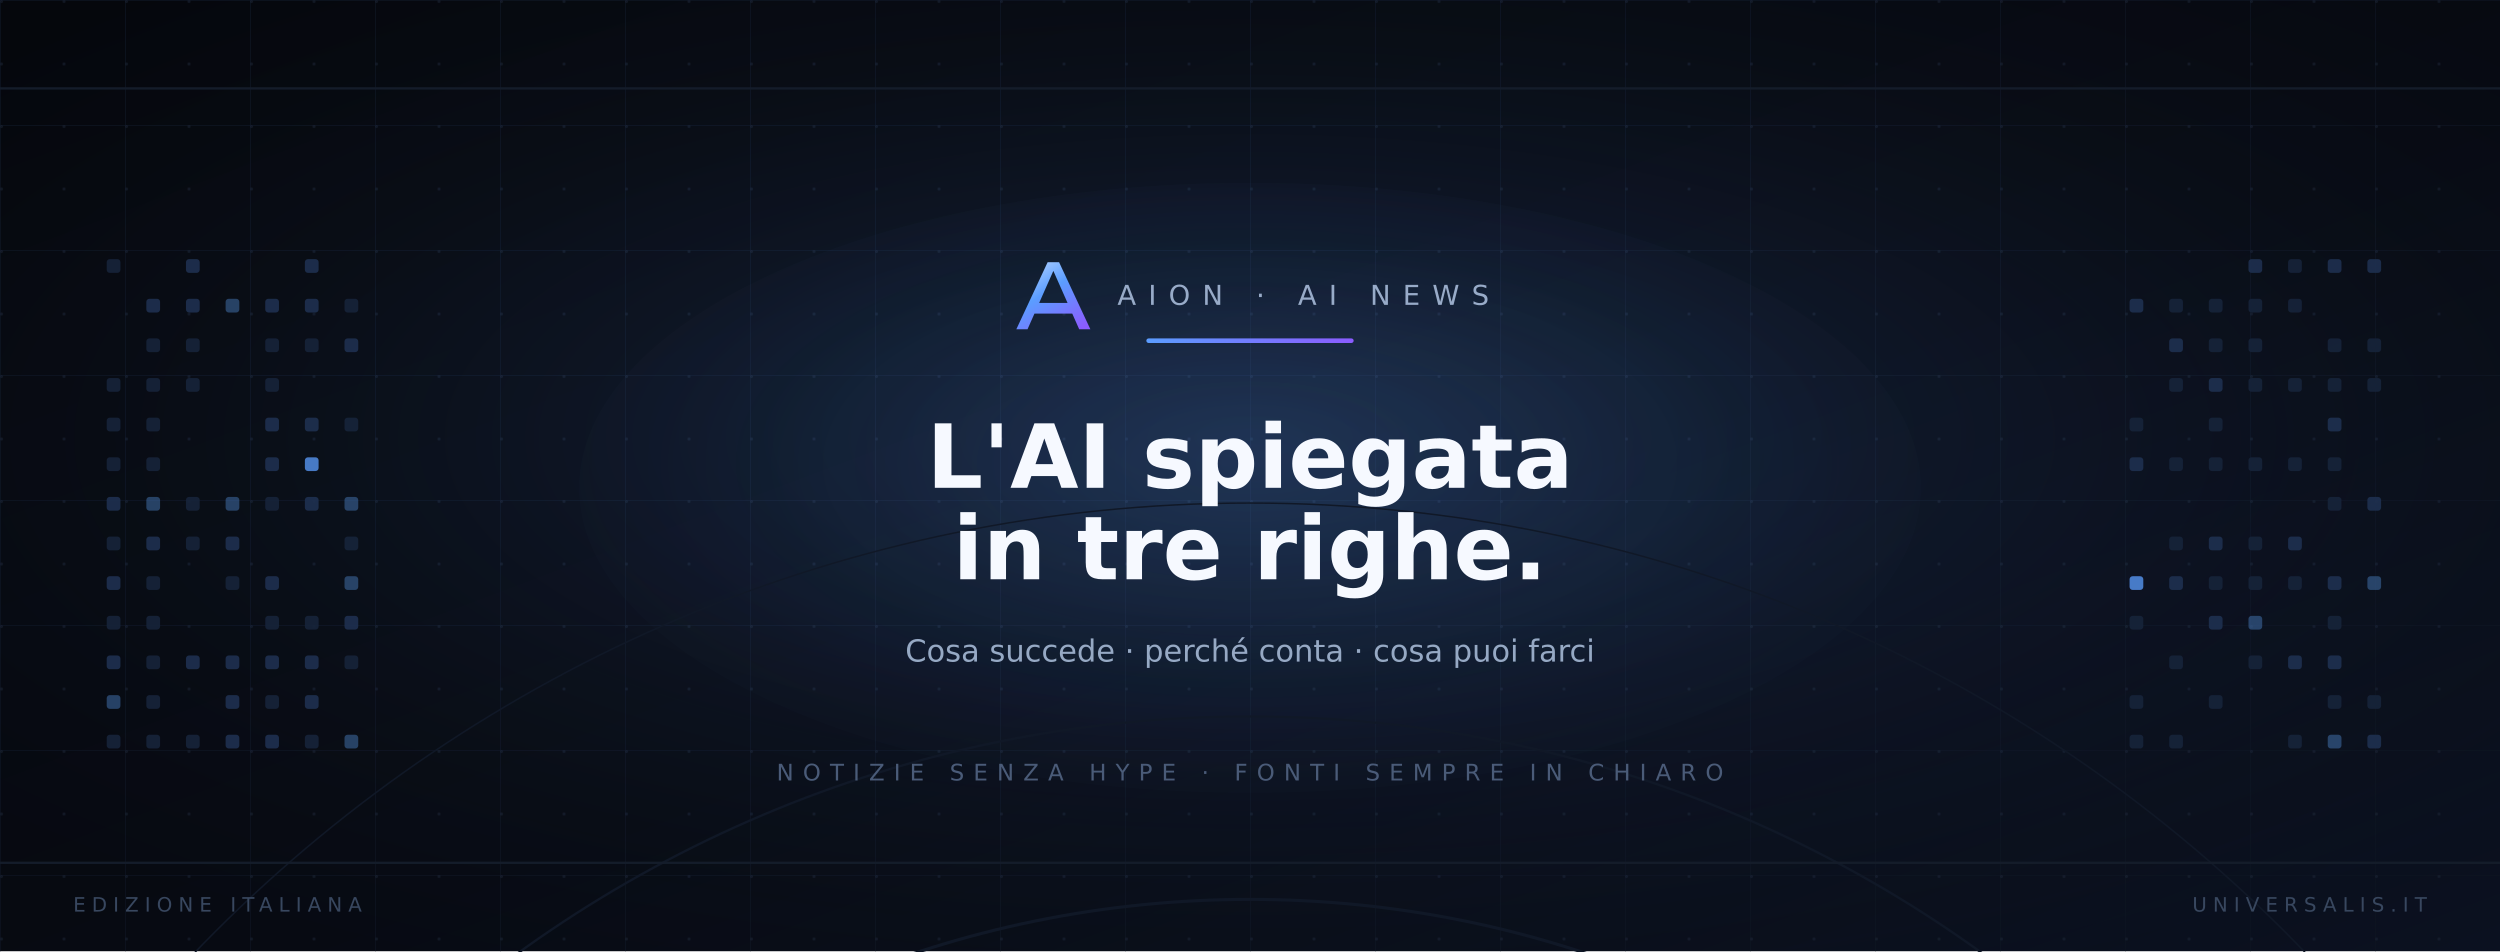
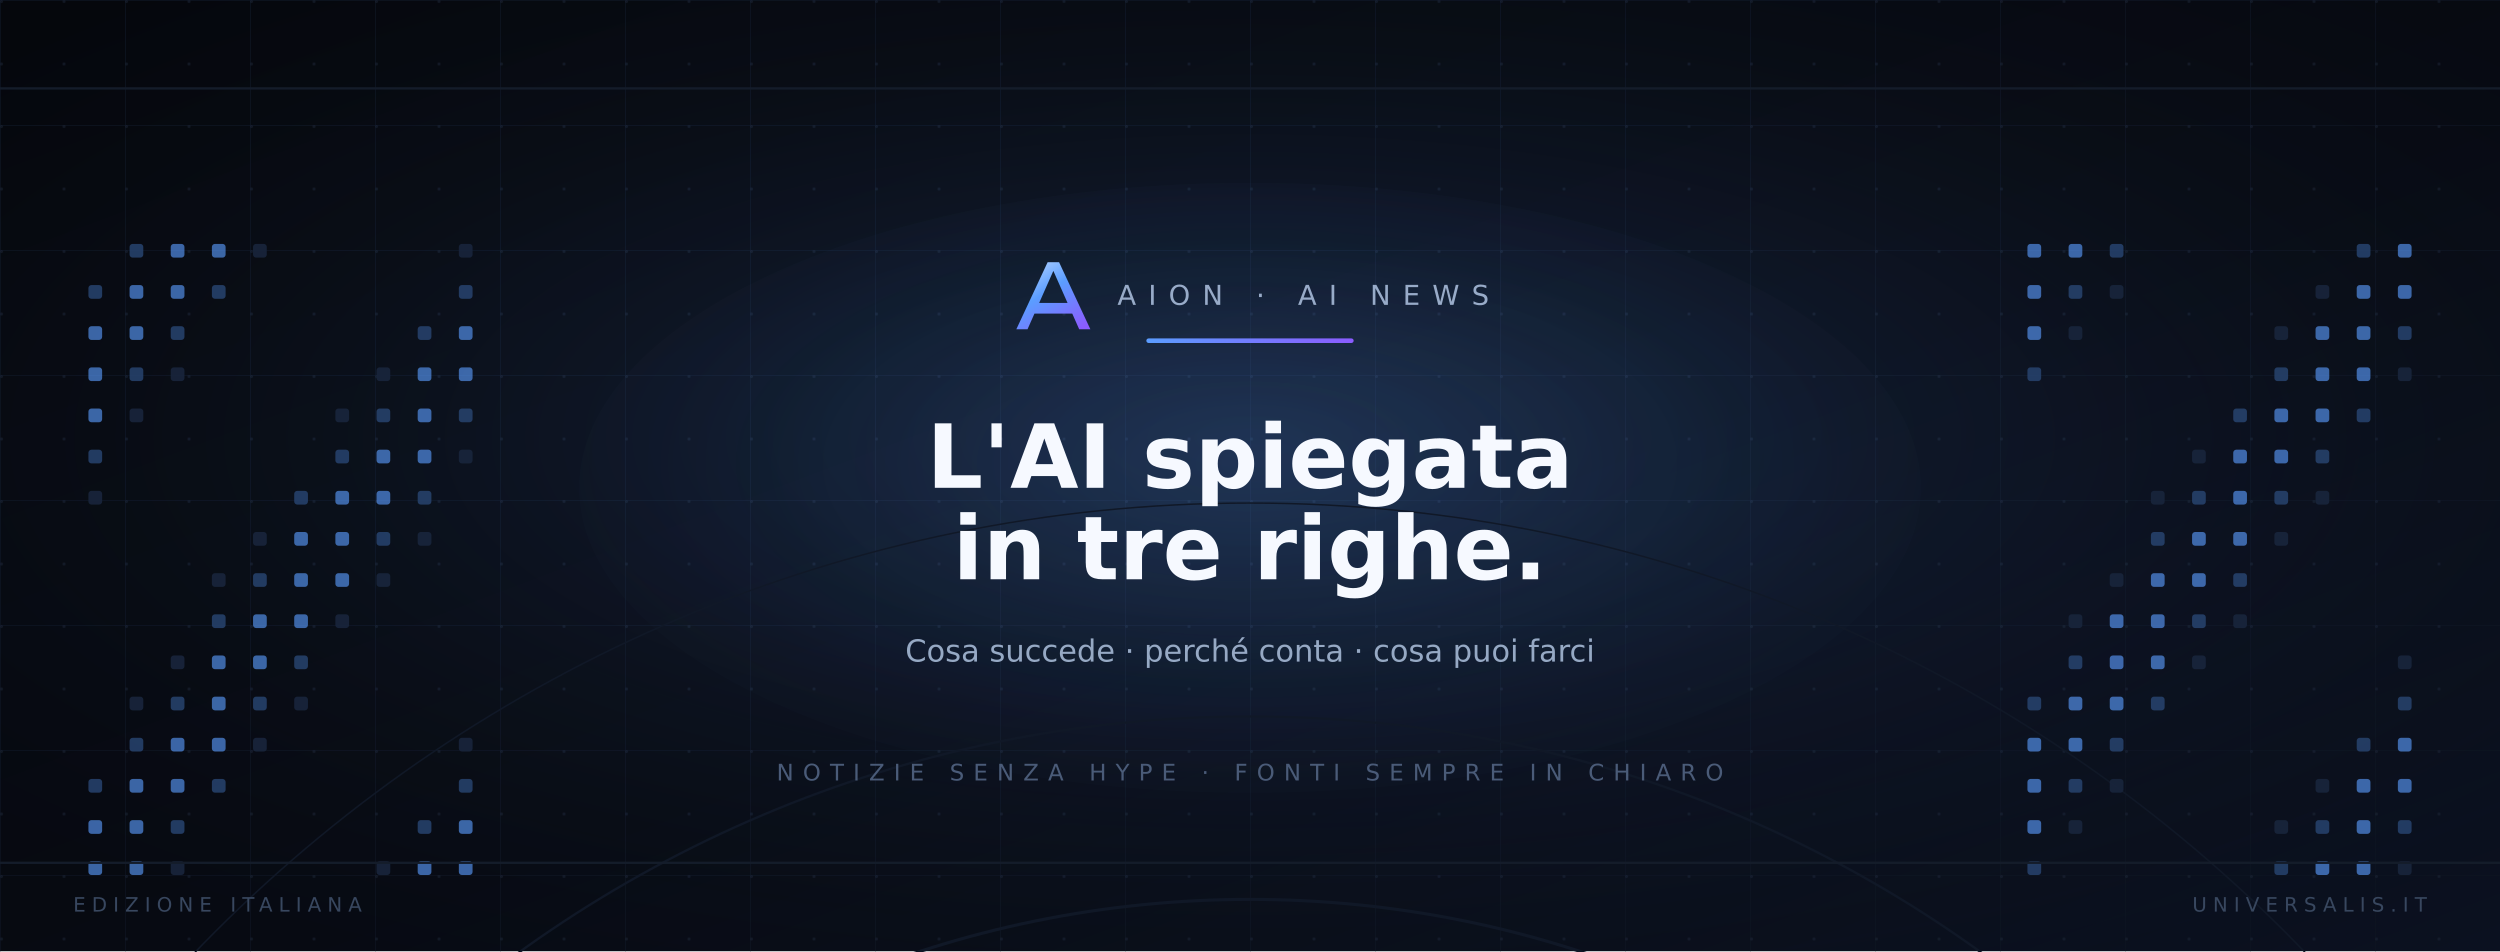
<svg xmlns="http://www.w3.org/2000/svg" width="1640" height="624" viewBox="0 0 1640 624">
  <defs>
    <linearGradient id="cbg" x1="0" y1="0" x2="1" y2="1">
      <stop offset="0" stop-color="#05070c" />
      <stop offset="0.55" stop-color="#070a12" />
      <stop offset="1" stop-color="#0b1120" />
    </linearGradient>
    <radialGradient id="vig" cx="0.5" cy="0.46" r="0.7">
      <stop offset="0" stop-color="#5b9dff" stop-opacity="0.17" />
      <stop offset="0.5" stop-color="#5b9dff" stop-opacity="0.05" />
      <stop offset="1" stop-color="#000000" stop-opacity="0" />
    </radialGradient>
    <linearGradient id="fade" x1="0" y1="0" x2="1" y2="0">
      <stop offset="0" stop-color="#5b9dff" stop-opacity="0" />
      <stop offset="0.5" stop-color="#8b5cff" stop-opacity="0.9" />
      <stop offset="1" stop-color="#5b9dff" stop-opacity="0" />
    </linearGradient>
    <linearGradient id="acc" x1="0" y1="0" x2="1" y2="0">
      <stop offset="0" stop-color="#5b9dff" />
      <stop offset="1" stop-color="#8b5cff" />
    </linearGradient>
    <linearGradient id="mark" x1="0.15" y1="0" x2="0.85" y2="1">
      <stop offset="0" stop-color="#b3d3ff" />
      <stop offset="0.42" stop-color="#5b9dff" />
      <stop offset="1" stop-color="#8b5cff" />
    </linearGradient>
    <pattern id="dots" width="41" height="41" patternUnits="userSpaceOnUse">
      <circle cx="1" cy="1" r="1" fill="#1c2637" />
    </pattern>
    <pattern id="grid" width="82" height="82" patternUnits="userSpaceOnUse">
      <path d="M0,0 H82 M0,0 V82" stroke="#0d1421" stroke-width="1" fill="none" />
    </pattern>
  </defs>
  <rect width="1640" height="624" fill="url(#cbg)" />
  <rect width="1640" height="624" fill="url(#grid)" />
  <rect width="1640" height="624" fill="url(#dots)" opacity="0.5" />
  <rect width="1640" height="624" fill="url(#vig)" />
  <ellipse cx="820" cy="320" rx="440" ry="200" fill="url(#vig)" opacity="0.85" />
  <g fill="none" stroke="#101827">
    <circle cx="820" cy="1290" r="700" stroke-width="2" />
    <circle cx="820" cy="1290" r="820" stroke-width="1.5" />
    <circle cx="820" cy="1290" r="960" stroke-width="1" />
  </g>
  <g>
-     <rect x="70" y="170" width="9" height="9" rx="2" fill="#16233a" opacity="0.9" />
-     <rect x="122" y="170" width="9" height="9" rx="2" fill="#1e3050" opacity="0.9" />
-     <rect x="200" y="170" width="9" height="9" rx="2" fill="#1e3050" opacity="0.9" />
-     <rect x="96" y="196" width="9" height="9" rx="2" fill="#1e3050" opacity="0.9" />
-     <rect x="122" y="196" width="9" height="9" rx="2" fill="#1e3050" opacity="0.9" />
-     <rect x="148" y="196" width="9" height="9" rx="2" fill="#3f6ea8" opacity="0.55" />
-     <rect x="174" y="196" width="9" height="9" rx="2" fill="#1e3050" opacity="0.9" />
-     <rect x="200" y="196" width="9" height="9" rx="2" fill="#1e3050" opacity="0.9" />
-     <rect x="226" y="196" width="9" height="9" rx="2" fill="#16233a" opacity="0.9" />
-     <rect x="96" y="222" width="9" height="9" rx="2" fill="#16233a" opacity="0.9" />
-     <rect x="122" y="222" width="9" height="9" rx="2" fill="#16233a" opacity="0.9" />
-     <rect x="174" y="222" width="9" height="9" rx="2" fill="#16233a" opacity="0.9" />
-     <rect x="200" y="222" width="9" height="9" rx="2" fill="#16233a" opacity="0.9" />
-     <rect x="226" y="222" width="9" height="9" rx="2" fill="#1e3050" opacity="0.9" />
-     <rect x="70" y="248" width="9" height="9" rx="2" fill="#16233a" opacity="0.9" />
-     <rect x="96" y="248" width="9" height="9" rx="2" fill="#16233a" opacity="0.9" />
-     <rect x="122" y="248" width="9" height="9" rx="2" fill="#16233a" opacity="0.9" />
-     <rect x="174" y="248" width="9" height="9" rx="2" fill="#16233a" opacity="0.9" />
-     <rect x="70" y="274" width="9" height="9" rx="2" fill="#16233a" opacity="0.9" />
-     <rect x="96" y="274" width="9" height="9" rx="2" fill="#16233a" opacity="0.9" />
-     <rect x="174" y="274" width="9" height="9" rx="2" fill="#1e3050" opacity="0.9" />
-     <rect x="200" y="274" width="9" height="9" rx="2" fill="#1e3050" opacity="0.9" />
-     <rect x="226" y="274" width="9" height="9" rx="2" fill="#16233a" opacity="0.9" />
-     <rect x="70" y="300" width="9" height="9" rx="2" fill="#16233a" opacity="0.9" />
-     <rect x="96" y="300" width="9" height="9" rx="2" fill="#16233a" opacity="0.9" />
-     <rect x="174" y="300" width="9" height="9" rx="2" fill="#1e3050" opacity="0.9" />
-     <rect x="200" y="300" width="9" height="9" rx="2" fill="#5b9dff" opacity="0.75" />
-     <rect x="70" y="326" width="9" height="9" rx="2" fill="#1e3050" opacity="0.9" />
-     <rect x="96" y="326" width="9" height="9" rx="2" fill="#3f6ea8" opacity="0.55" />
-     <rect x="122" y="326" width="9" height="9" rx="2" fill="#16233a" opacity="0.9" />
-     <rect x="148" y="326" width="9" height="9" rx="2" fill="#3f6ea8" opacity="0.55" />
-     <rect x="174" y="326" width="9" height="9" rx="2" fill="#16233a" opacity="0.9" />
-     <rect x="200" y="326" width="9" height="9" rx="2" fill="#1e3050" opacity="0.9" />
-     <rect x="226" y="326" width="9" height="9" rx="2" fill="#3f6ea8" opacity="0.55" />
-     <rect x="70" y="352" width="9" height="9" rx="2" fill="#16233a" opacity="0.9" />
-     <rect x="96" y="352" width="9" height="9" rx="2" fill="#1e3050" opacity="0.9" />
-     <rect x="122" y="352" width="9" height="9" rx="2" fill="#16233a" opacity="0.9" />
-     <rect x="148" y="352" width="9" height="9" rx="2" fill="#1e3050" opacity="0.9" />
-     <rect x="226" y="352" width="9" height="9" rx="2" fill="#16233a" opacity="0.9" />
-     <rect x="70" y="378" width="9" height="9" rx="2" fill="#1e3050" opacity="0.9" />
-     <rect x="96" y="378" width="9" height="9" rx="2" fill="#16233a" opacity="0.9" />
-     <rect x="148" y="378" width="9" height="9" rx="2" fill="#16233a" opacity="0.9" />
-     <rect x="174" y="378" width="9" height="9" rx="2" fill="#1e3050" opacity="0.9" />
-     <rect x="226" y="378" width="9" height="9" rx="2" fill="#3f6ea8" opacity="0.55" />
-     <rect x="70" y="404" width="9" height="9" rx="2" fill="#16233a" opacity="0.9" />
-     <rect x="96" y="404" width="9" height="9" rx="2" fill="#16233a" opacity="0.9" />
-     <rect x="174" y="404" width="9" height="9" rx="2" fill="#16233a" opacity="0.9" />
-     <rect x="200" y="404" width="9" height="9" rx="2" fill="#16233a" opacity="0.9" />
-     <rect x="226" y="404" width="9" height="9" rx="2" fill="#1e3050" opacity="0.9" />
-     <rect x="70" y="430" width="9" height="9" rx="2" fill="#1e3050" opacity="0.9" />
-     <rect x="96" y="430" width="9" height="9" rx="2" fill="#16233a" opacity="0.9" />
-     <rect x="122" y="430" width="9" height="9" rx="2" fill="#1e3050" opacity="0.9" />
-     <rect x="148" y="430" width="9" height="9" rx="2" fill="#1e3050" opacity="0.9" />
-     <rect x="174" y="430" width="9" height="9" rx="2" fill="#1e3050" opacity="0.9" />
-     <rect x="200" y="430" width="9" height="9" rx="2" fill="#1e3050" opacity="0.9" />
-     <rect x="226" y="430" width="9" height="9" rx="2" fill="#16233a" opacity="0.9" />
-     <rect x="70" y="456" width="9" height="9" rx="2" fill="#3f6ea8" opacity="0.55" />
-     <rect x="96" y="456" width="9" height="9" rx="2" fill="#16233a" opacity="0.9" />
-     <rect x="148" y="456" width="9" height="9" rx="2" fill="#1e3050" opacity="0.9" />
-     <rect x="174" y="456" width="9" height="9" rx="2" fill="#16233a" opacity="0.9" />
-     <rect x="200" y="456" width="9" height="9" rx="2" fill="#1e3050" opacity="0.9" />
-     <rect x="70" y="482" width="9" height="9" rx="2" fill="#16233a" opacity="0.9" />
-     <rect x="96" y="482" width="9" height="9" rx="2" fill="#16233a" opacity="0.9" />
-     <rect x="122" y="482" width="9" height="9" rx="2" fill="#16233a" opacity="0.9" />
-     <rect x="148" y="482" width="9" height="9" rx="2" fill="#1e3050" opacity="0.9" />
-     <rect x="174" y="482" width="9" height="9" rx="2" fill="#1e3050" opacity="0.9" />
-     <rect x="200" y="482" width="9" height="9" rx="2" fill="#16233a" opacity="0.9" />
-     <rect x="226" y="482" width="9" height="9" rx="2" fill="#3f6ea8" opacity="0.55" />
-     <rect x="1475" y="170" width="9" height="9" rx="2" fill="#1e3050" opacity="0.9" />
-     <rect x="1501" y="170" width="9" height="9" rx="2" fill="#16233a" opacity="0.9" />
-     <rect x="1527" y="170" width="9" height="9" rx="2" fill="#1e3050" opacity="0.9" />
-     <rect x="1553" y="170" width="9" height="9" rx="2" fill="#1e3050" opacity="0.9" />
-     <rect x="1397" y="196" width="9" height="9" rx="2" fill="#1e3050" opacity="0.9" />
-     <rect x="1423" y="196" width="9" height="9" rx="2" fill="#16233a" opacity="0.9" />
-     <rect x="1449" y="196" width="9" height="9" rx="2" fill="#16233a" opacity="0.9" />
-     <rect x="1475" y="196" width="9" height="9" rx="2" fill="#16233a" opacity="0.9" />
-     <rect x="1501" y="196" width="9" height="9" rx="2" fill="#16233a" opacity="0.9" />
-     <rect x="1423" y="222" width="9" height="9" rx="2" fill="#1e3050" opacity="0.9" />
-     <rect x="1449" y="222" width="9" height="9" rx="2" fill="#16233a" opacity="0.9" />
-     <rect x="1475" y="222" width="9" height="9" rx="2" fill="#16233a" opacity="0.9" />
-     <rect x="1527" y="222" width="9" height="9" rx="2" fill="#16233a" opacity="0.9" />
-     <rect x="1553" y="222" width="9" height="9" rx="2" fill="#16233a" opacity="0.9" />
-     <rect x="1423" y="248" width="9" height="9" rx="2" fill="#16233a" opacity="0.9" />
-     <rect x="1449" y="248" width="9" height="9" rx="2" fill="#1e3050" opacity="0.9" />
-     <rect x="1475" y="248" width="9" height="9" rx="2" fill="#16233a" opacity="0.9" />
-     <rect x="1501" y="248" width="9" height="9" rx="2" fill="#16233a" opacity="0.9" />
-     <rect x="1527" y="248" width="9" height="9" rx="2" fill="#16233a" opacity="0.9" />
-     <rect x="1553" y="248" width="9" height="9" rx="2" fill="#16233a" opacity="0.9" />
-     <rect x="1397" y="274" width="9" height="9" rx="2" fill="#16233a" opacity="0.9" />
-     <rect x="1449" y="274" width="9" height="9" rx="2" fill="#16233a" opacity="0.9" />
-     <rect x="1527" y="274" width="9" height="9" rx="2" fill="#1e3050" opacity="0.9" />
-     <rect x="1397" y="300" width="9" height="9" rx="2" fill="#1e3050" opacity="0.9" />
-     <rect x="1423" y="300" width="9" height="9" rx="2" fill="#16233a" opacity="0.9" />
-     <rect x="1449" y="300" width="9" height="9" rx="2" fill="#16233a" opacity="0.9" />
-     <rect x="1475" y="300" width="9" height="9" rx="2" fill="#16233a" opacity="0.9" />
-     <rect x="1501" y="300" width="9" height="9" rx="2" fill="#16233a" opacity="0.9" />
-     <rect x="1527" y="300" width="9" height="9" rx="2" fill="#16233a" opacity="0.9" />
-     <rect x="1527" y="326" width="9" height="9" rx="2" fill="#16233a" opacity="0.9" />
-     <rect x="1553" y="326" width="9" height="9" rx="2" fill="#1e3050" opacity="0.9" />
-     <rect x="1423" y="352" width="9" height="9" rx="2" fill="#16233a" opacity="0.9" />
-     <rect x="1449" y="352" width="9" height="9" rx="2" fill="#1e3050" opacity="0.9" />
-     <rect x="1475" y="352" width="9" height="9" rx="2" fill="#16233a" opacity="0.9" />
-     <rect x="1501" y="352" width="9" height="9" rx="2" fill="#1e3050" opacity="0.9" />
-     <rect x="1397" y="378" width="9" height="9" rx="2" fill="#5b9dff" opacity="0.75" />
-     <rect x="1423" y="378" width="9" height="9" rx="2" fill="#1e3050" opacity="0.9" />
-     <rect x="1449" y="378" width="9" height="9" rx="2" fill="#16233a" opacity="0.9" />
-     <rect x="1475" y="378" width="9" height="9" rx="2" fill="#16233a" opacity="0.9" />
-     <rect x="1501" y="378" width="9" height="9" rx="2" fill="#16233a" opacity="0.9" />
-     <rect x="1527" y="378" width="9" height="9" rx="2" fill="#1e3050" opacity="0.9" />
-     <rect x="1553" y="378" width="9" height="9" rx="2" fill="#3f6ea8" opacity="0.55" />
-     <rect x="1397" y="404" width="9" height="9" rx="2" fill="#16233a" opacity="0.9" />
-     <rect x="1449" y="404" width="9" height="9" rx="2" fill="#1e3050" opacity="0.9" />
-     <rect x="1475" y="404" width="9" height="9" rx="2" fill="#3f6ea8" opacity="0.55" />
-     <rect x="1527" y="404" width="9" height="9" rx="2" fill="#16233a" opacity="0.9" />
-     <rect x="1423" y="430" width="9" height="9" rx="2" fill="#16233a" opacity="0.9" />
-     <rect x="1475" y="430" width="9" height="9" rx="2" fill="#16233a" opacity="0.9" />
-     <rect x="1501" y="430" width="9" height="9" rx="2" fill="#1e3050" opacity="0.9" />
-     <rect x="1527" y="430" width="9" height="9" rx="2" fill="#1e3050" opacity="0.9" />
-     <rect x="1397" y="456" width="9" height="9" rx="2" fill="#16233a" opacity="0.9" />
-     <rect x="1449" y="456" width="9" height="9" rx="2" fill="#16233a" opacity="0.9" />
-     <rect x="1527" y="456" width="9" height="9" rx="2" fill="#16233a" opacity="0.9" />
-     <rect x="1553" y="456" width="9" height="9" rx="2" fill="#16233a" opacity="0.9" />
-     <rect x="1397" y="482" width="9" height="9" rx="2" fill="#16233a" opacity="0.9" />
-     <rect x="1423" y="482" width="9" height="9" rx="2" fill="#16233a" opacity="0.9" />
-     <rect x="1501" y="482" width="9" height="9" rx="2" fill="#16233a" opacity="0.9" />
-     <rect x="1527" y="482" width="9" height="9" rx="2" fill="#3f6ea8" opacity="0.55" />
-     <rect x="1553" y="482" width="9" height="9" rx="2" fill="#1e3050" opacity="0.9" />
+     <rect x="85" y="160" width="9" height="9" rx="2" fill="#27436e" opacity="0.85" />
+     <rect x="112" y="160" width="9" height="9" rx="2" fill="#5b9dff" opacity="0.62" />
+     <rect x="139" y="160" width="9" height="9" rx="2" fill="#5b9dff" opacity="0.62" />
+     <rect x="166" y="160" width="9" height="9" rx="2" fill="#18253c" opacity="0.9" />
+     <rect x="301" y="160" width="9" height="9" rx="2" fill="#18253c" opacity="0.9" />
+     <rect x="58" y="187" width="9" height="9" rx="2" fill="#27436e" opacity="0.85" />
+     <rect x="85" y="187" width="9" height="9" rx="2" fill="#5b9dff" opacity="0.62" />
+     <rect x="112" y="187" width="9" height="9" rx="2" fill="#5b9dff" opacity="0.62" />
+     <rect x="139" y="187" width="9" height="9" rx="2" fill="#27436e" opacity="0.85" />
+     <rect x="301" y="187" width="9" height="9" rx="2" fill="#27436e" opacity="0.85" />
+     <rect x="58" y="214" width="9" height="9" rx="2" fill="#5b9dff" opacity="0.62" />
+     <rect x="85" y="214" width="9" height="9" rx="2" fill="#5b9dff" opacity="0.62" />
+     <rect x="112" y="214" width="9" height="9" rx="2" fill="#27436e" opacity="0.85" />
+     <rect x="274" y="214" width="9" height="9" rx="2" fill="#27436e" opacity="0.85" />
+     <rect x="301" y="214" width="9" height="9" rx="2" fill="#5b9dff" opacity="0.62" />
+     <rect x="58" y="241" width="9" height="9" rx="2" fill="#5b9dff" opacity="0.62" />
+     <rect x="85" y="241" width="9" height="9" rx="2" fill="#27436e" opacity="0.85" />
+     <rect x="112" y="241" width="9" height="9" rx="2" fill="#18253c" opacity="0.9" />
+     <rect x="247" y="241" width="9" height="9" rx="2" fill="#18253c" opacity="0.9" />
+     <rect x="274" y="241" width="9" height="9" rx="2" fill="#5b9dff" opacity="0.62" />
+     <rect x="301" y="241" width="9" height="9" rx="2" fill="#5b9dff" opacity="0.62" />
+     <rect x="58" y="268" width="9" height="9" rx="2" fill="#5b9dff" opacity="0.62" />
+     <rect x="85" y="268" width="9" height="9" rx="2" fill="#18253c" opacity="0.9" />
+     <rect x="220" y="268" width="9" height="9" rx="2" fill="#18253c" opacity="0.9" />
+     <rect x="247" y="268" width="9" height="9" rx="2" fill="#27436e" opacity="0.85" />
+     <rect x="274" y="268" width="9" height="9" rx="2" fill="#5b9dff" opacity="0.62" />
+     <rect x="301" y="268" width="9" height="9" rx="2" fill="#27436e" opacity="0.85" />
+     <rect x="58" y="295" width="9" height="9" rx="2" fill="#27436e" opacity="0.85" />
+     <rect x="220" y="295" width="9" height="9" rx="2" fill="#27436e" opacity="0.85" />
+     <rect x="247" y="295" width="9" height="9" rx="2" fill="#5b9dff" opacity="0.62" />
+     <rect x="274" y="295" width="9" height="9" rx="2" fill="#5b9dff" opacity="0.62" />
+     <rect x="301" y="295" width="9" height="9" rx="2" fill="#18253c" opacity="0.9" />
+     <rect x="58" y="322" width="9" height="9" rx="2" fill="#18253c" opacity="0.9" />
+     <rect x="193" y="322" width="9" height="9" rx="2" fill="#27436e" opacity="0.85" />
+     <rect x="220" y="322" width="9" height="9" rx="2" fill="#5b9dff" opacity="0.62" />
+     <rect x="247" y="322" width="9" height="9" rx="2" fill="#5b9dff" opacity="0.62" />
+     <rect x="274" y="322" width="9" height="9" rx="2" fill="#27436e" opacity="0.85" />
+     <rect x="166" y="349" width="9" height="9" rx="2" fill="#18253c" opacity="0.9" />
+     <rect x="193" y="349" width="9" height="9" rx="2" fill="#5b9dff" opacity="0.62" />
+     <rect x="220" y="349" width="9" height="9" rx="2" fill="#5b9dff" opacity="0.62" />
+     <rect x="247" y="349" width="9" height="9" rx="2" fill="#27436e" opacity="0.85" />
+     <rect x="274" y="349" width="9" height="9" rx="2" fill="#18253c" opacity="0.9" />
+     <rect x="139" y="376" width="9" height="9" rx="2" fill="#18253c" opacity="0.9" />
+     <rect x="166" y="376" width="9" height="9" rx="2" fill="#27436e" opacity="0.85" />
+     <rect x="193" y="376" width="9" height="9" rx="2" fill="#5b9dff" opacity="0.62" />
+     <rect x="220" y="376" width="9" height="9" rx="2" fill="#5b9dff" opacity="0.62" />
+     <rect x="247" y="376" width="9" height="9" rx="2" fill="#18253c" opacity="0.9" />
+     <rect x="139" y="403" width="9" height="9" rx="2" fill="#27436e" opacity="0.85" />
+     <rect x="166" y="403" width="9" height="9" rx="2" fill="#5b9dff" opacity="0.62" />
+     <rect x="193" y="403" width="9" height="9" rx="2" fill="#5b9dff" opacity="0.62" />
+     <rect x="220" y="403" width="9" height="9" rx="2" fill="#18253c" opacity="0.9" />
+     <rect x="112" y="430" width="9" height="9" rx="2" fill="#18253c" opacity="0.9" />
+     <rect x="139" y="430" width="9" height="9" rx="2" fill="#5b9dff" opacity="0.62" />
+     <rect x="166" y="430" width="9" height="9" rx="2" fill="#5b9dff" opacity="0.62" />
+     <rect x="193" y="430" width="9" height="9" rx="2" fill="#27436e" opacity="0.85" />
+     <rect x="85" y="457" width="9" height="9" rx="2" fill="#18253c" opacity="0.9" />
+     <rect x="112" y="457" width="9" height="9" rx="2" fill="#27436e" opacity="0.85" />
+     <rect x="139" y="457" width="9" height="9" rx="2" fill="#5b9dff" opacity="0.62" />
+     <rect x="166" y="457" width="9" height="9" rx="2" fill="#27436e" opacity="0.85" />
+     <rect x="193" y="457" width="9" height="9" rx="2" fill="#18253c" opacity="0.9" />
+     <rect x="85" y="484" width="9" height="9" rx="2" fill="#27436e" opacity="0.85" />
+     <rect x="112" y="484" width="9" height="9" rx="2" fill="#5b9dff" opacity="0.62" />
+     <rect x="139" y="484" width="9" height="9" rx="2" fill="#5b9dff" opacity="0.62" />
+     <rect x="166" y="484" width="9" height="9" rx="2" fill="#18253c" opacity="0.9" />
+     <rect x="301" y="484" width="9" height="9" rx="2" fill="#18253c" opacity="0.9" />
+     <rect x="58" y="511" width="9" height="9" rx="2" fill="#27436e" opacity="0.85" />
+     <rect x="85" y="511" width="9" height="9" rx="2" fill="#5b9dff" opacity="0.62" />
+     <rect x="112" y="511" width="9" height="9" rx="2" fill="#5b9dff" opacity="0.62" />
+     <rect x="139" y="511" width="9" height="9" rx="2" fill="#27436e" opacity="0.85" />
+     <rect x="301" y="511" width="9" height="9" rx="2" fill="#27436e" opacity="0.85" />
+     <rect x="58" y="538" width="9" height="9" rx="2" fill="#5b9dff" opacity="0.62" />
+     <rect x="85" y="538" width="9" height="9" rx="2" fill="#5b9dff" opacity="0.62" />
+     <rect x="112" y="538" width="9" height="9" rx="2" fill="#27436e" opacity="0.85" />
+     <rect x="274" y="538" width="9" height="9" rx="2" fill="#27436e" opacity="0.85" />
+     <rect x="301" y="538" width="9" height="9" rx="2" fill="#5b9dff" opacity="0.62" />
+     <rect x="58" y="565" width="9" height="9" rx="2" fill="#5b9dff" opacity="0.62" />
+     <rect x="85" y="565" width="9" height="9" rx="2" fill="#5b9dff" opacity="0.62" />
+     <rect x="112" y="565" width="9" height="9" rx="2" fill="#18253c" opacity="0.9" />
+     <rect x="247" y="565" width="9" height="9" rx="2" fill="#18253c" opacity="0.9" />
+     <rect x="274" y="565" width="9" height="9" rx="2" fill="#5b9dff" opacity="0.62" />
+     <rect x="301" y="565" width="9" height="9" rx="2" fill="#5b9dff" opacity="0.62" />
+     <rect x="1330" y="160" width="9" height="9" rx="2" fill="#5b9dff" opacity="0.62" />
+     <rect x="1357" y="160" width="9" height="9" rx="2" fill="#5b9dff" opacity="0.62" />
+     <rect x="1384" y="160" width="9" height="9" rx="2" fill="#27436e" opacity="0.85" />
+     <rect x="1546" y="160" width="9" height="9" rx="2" fill="#27436e" opacity="0.85" />
+     <rect x="1573" y="160" width="9" height="9" rx="2" fill="#5b9dff" opacity="0.62" />
+     <rect x="1330" y="187" width="9" height="9" rx="2" fill="#5b9dff" opacity="0.62" />
+     <rect x="1357" y="187" width="9" height="9" rx="2" fill="#27436e" opacity="0.85" />
+     <rect x="1384" y="187" width="9" height="9" rx="2" fill="#18253c" opacity="0.9" />
+     <rect x="1519" y="187" width="9" height="9" rx="2" fill="#18253c" opacity="0.9" />
+     <rect x="1546" y="187" width="9" height="9" rx="2" fill="#5b9dff" opacity="0.62" />
+     <rect x="1573" y="187" width="9" height="9" rx="2" fill="#5b9dff" opacity="0.62" />
+     <rect x="1330" y="214" width="9" height="9" rx="2" fill="#5b9dff" opacity="0.62" />
+     <rect x="1357" y="214" width="9" height="9" rx="2" fill="#18253c" opacity="0.9" />
+     <rect x="1492" y="214" width="9" height="9" rx="2" fill="#18253c" opacity="0.9" />
+     <rect x="1519" y="214" width="9" height="9" rx="2" fill="#5b9dff" opacity="0.62" />
+     <rect x="1546" y="214" width="9" height="9" rx="2" fill="#5b9dff" opacity="0.62" />
+     <rect x="1573" y="214" width="9" height="9" rx="2" fill="#27436e" opacity="0.85" />
+     <rect x="1330" y="241" width="9" height="9" rx="2" fill="#27436e" opacity="0.85" />
+     <rect x="1492" y="241" width="9" height="9" rx="2" fill="#27436e" opacity="0.85" />
+     <rect x="1519" y="241" width="9" height="9" rx="2" fill="#5b9dff" opacity="0.62" />
+     <rect x="1546" y="241" width="9" height="9" rx="2" fill="#5b9dff" opacity="0.62" />
+     <rect x="1573" y="241" width="9" height="9" rx="2" fill="#18253c" opacity="0.9" />
+     <rect x="1465" y="268" width="9" height="9" rx="2" fill="#27436e" opacity="0.85" />
+     <rect x="1492" y="268" width="9" height="9" rx="2" fill="#5b9dff" opacity="0.62" />
+     <rect x="1519" y="268" width="9" height="9" rx="2" fill="#5b9dff" opacity="0.62" />
+     <rect x="1546" y="268" width="9" height="9" rx="2" fill="#27436e" opacity="0.85" />
+     <rect x="1438" y="295" width="9" height="9" rx="2" fill="#18253c" opacity="0.9" />
+     <rect x="1465" y="295" width="9" height="9" rx="2" fill="#5b9dff" opacity="0.62" />
+     <rect x="1492" y="295" width="9" height="9" rx="2" fill="#5b9dff" opacity="0.62" />
+     <rect x="1519" y="295" width="9" height="9" rx="2" fill="#27436e" opacity="0.85" />
+     <rect x="1411" y="322" width="9" height="9" rx="2" fill="#18253c" opacity="0.9" />
+     <rect x="1438" y="322" width="9" height="9" rx="2" fill="#27436e" opacity="0.85" />
+     <rect x="1465" y="322" width="9" height="9" rx="2" fill="#5b9dff" opacity="0.62" />
+     <rect x="1492" y="322" width="9" height="9" rx="2" fill="#27436e" opacity="0.85" />
+     <rect x="1519" y="322" width="9" height="9" rx="2" fill="#18253c" opacity="0.9" />
+     <rect x="1411" y="349" width="9" height="9" rx="2" fill="#27436e" opacity="0.85" />
+     <rect x="1438" y="349" width="9" height="9" rx="2" fill="#5b9dff" opacity="0.62" />
+     <rect x="1465" y="349" width="9" height="9" rx="2" fill="#5b9dff" opacity="0.62" />
+     <rect x="1492" y="349" width="9" height="9" rx="2" fill="#18253c" opacity="0.9" />
+     <rect x="1384" y="376" width="9" height="9" rx="2" fill="#18253c" opacity="0.9" />
+     <rect x="1411" y="376" width="9" height="9" rx="2" fill="#5b9dff" opacity="0.62" />
+     <rect x="1438" y="376" width="9" height="9" rx="2" fill="#5b9dff" opacity="0.62" />
+     <rect x="1465" y="376" width="9" height="9" rx="2" fill="#27436e" opacity="0.85" />
+     <rect x="1357" y="403" width="9" height="9" rx="2" fill="#18253c" opacity="0.9" />
+     <rect x="1384" y="403" width="9" height="9" rx="2" fill="#5b9dff" opacity="0.62" />
+     <rect x="1411" y="403" width="9" height="9" rx="2" fill="#5b9dff" opacity="0.62" />
+     <rect x="1438" y="403" width="9" height="9" rx="2" fill="#27436e" opacity="0.85" />
+     <rect x="1465" y="403" width="9" height="9" rx="2" fill="#18253c" opacity="0.9" />
+     <rect x="1357" y="430" width="9" height="9" rx="2" fill="#27436e" opacity="0.85" />
+     <rect x="1384" y="430" width="9" height="9" rx="2" fill="#5b9dff" opacity="0.62" />
+     <rect x="1411" y="430" width="9" height="9" rx="2" fill="#5b9dff" opacity="0.62" />
+     <rect x="1438" y="430" width="9" height="9" rx="2" fill="#18253c" opacity="0.9" />
+     <rect x="1573" y="430" width="9" height="9" rx="2" fill="#18253c" opacity="0.9" />
+     <rect x="1330" y="457" width="9" height="9" rx="2" fill="#27436e" opacity="0.85" />
+     <rect x="1357" y="457" width="9" height="9" rx="2" fill="#5b9dff" opacity="0.62" />
+     <rect x="1384" y="457" width="9" height="9" rx="2" fill="#5b9dff" opacity="0.62" />
+     <rect x="1411" y="457" width="9" height="9" rx="2" fill="#27436e" opacity="0.85" />
+     <rect x="1573" y="457" width="9" height="9" rx="2" fill="#27436e" opacity="0.85" />
+     <rect x="1330" y="484" width="9" height="9" rx="2" fill="#5b9dff" opacity="0.62" />
+     <rect x="1357" y="484" width="9" height="9" rx="2" fill="#5b9dff" opacity="0.62" />
+     <rect x="1384" y="484" width="9" height="9" rx="2" fill="#27436e" opacity="0.85" />
+     <rect x="1546" y="484" width="9" height="9" rx="2" fill="#27436e" opacity="0.85" />
+     <rect x="1573" y="484" width="9" height="9" rx="2" fill="#5b9dff" opacity="0.62" />
+     <rect x="1330" y="511" width="9" height="9" rx="2" fill="#5b9dff" opacity="0.62" />
+     <rect x="1357" y="511" width="9" height="9" rx="2" fill="#27436e" opacity="0.85" />
+     <rect x="1384" y="511" width="9" height="9" rx="2" fill="#18253c" opacity="0.9" />
+     <rect x="1519" y="511" width="9" height="9" rx="2" fill="#18253c" opacity="0.9" />
+     <rect x="1546" y="511" width="9" height="9" rx="2" fill="#5b9dff" opacity="0.62" />
+     <rect x="1573" y="511" width="9" height="9" rx="2" fill="#5b9dff" opacity="0.62" />
+     <rect x="1330" y="538" width="9" height="9" rx="2" fill="#5b9dff" opacity="0.62" />
+     <rect x="1357" y="538" width="9" height="9" rx="2" fill="#18253c" opacity="0.9" />
+     <rect x="1492" y="538" width="9" height="9" rx="2" fill="#18253c" opacity="0.9" />
+     <rect x="1519" y="538" width="9" height="9" rx="2" fill="#27436e" opacity="0.85" />
+     <rect x="1546" y="538" width="9" height="9" rx="2" fill="#5b9dff" opacity="0.62" />
+     <rect x="1573" y="538" width="9" height="9" rx="2" fill="#27436e" opacity="0.85" />
+     <rect x="1330" y="565" width="9" height="9" rx="2" fill="#27436e" opacity="0.85" />
+     <rect x="1492" y="565" width="9" height="9" rx="2" fill="#27436e" opacity="0.85" />
+     <rect x="1519" y="565" width="9" height="9" rx="2" fill="#5b9dff" opacity="0.62" />
+     <rect x="1546" y="565" width="9" height="9" rx="2" fill="#5b9dff" opacity="0.62" />
+     <rect x="1573" y="565" width="9" height="9" rx="2" fill="#18253c" opacity="0.9" />
  </g>
  <g stroke="#141c2a" stroke-width="1.5">
    <line x1="0" y1="58" x2="1640" y2="58" />
    <line x1="0" y1="566" x2="1640" y2="566" />
  </g>
  <g transform="translate(820,194)">
    <g transform="translate(-129,0) scale(0.0815) translate(-512,-520)">
      <path fill="url(#mark)" fill-rule="evenodd" d="M466,250 L558,250 L810,790 L720,790 L664.2,664 L359.8,664 L304,790 L214,790 Z M512,320 L626.2,578 L397.8,578 Z" />
    </g>
    <text x="-87" y="6" font-family="DejaVu Sans" font-size="18" letter-spacing="8" fill="#98abc8">AION · AI NEWS</text>
  </g>
  <rect x="752" y="222" width="136" height="3" rx="1.5" fill="url(#acc)" />
  <g text-anchor="middle" font-family="DejaVu Sans">
    <text x="820" y="320" font-size="58" font-weight="bold" fill="#f6f9ff">L'AI spiegata</text>
    <text x="820" y="380" font-size="58" font-weight="bold" fill="#f6f9ff">in tre righe.</text>
    <text x="820" y="434" font-size="20" fill="#96a9c4">Cosa succede · perché conta · cosa puoi farci</text>
    <text x="820" y="512" font-size="15" letter-spacing="6" fill="#4a5b78">NOTIZIE SENZA HYPE · FONTI SEMPRE IN CHIARO</text>
  </g>
  <g font-family="DejaVu Sans" fill="#38475f" font-size="13" letter-spacing="4">
    <text x="48" y="598">EDIZIONE ITALIANA</text>
    <text x="1592" y="598" text-anchor="end">UNIVERSALIS.IT</text>
  </g>
</svg>
